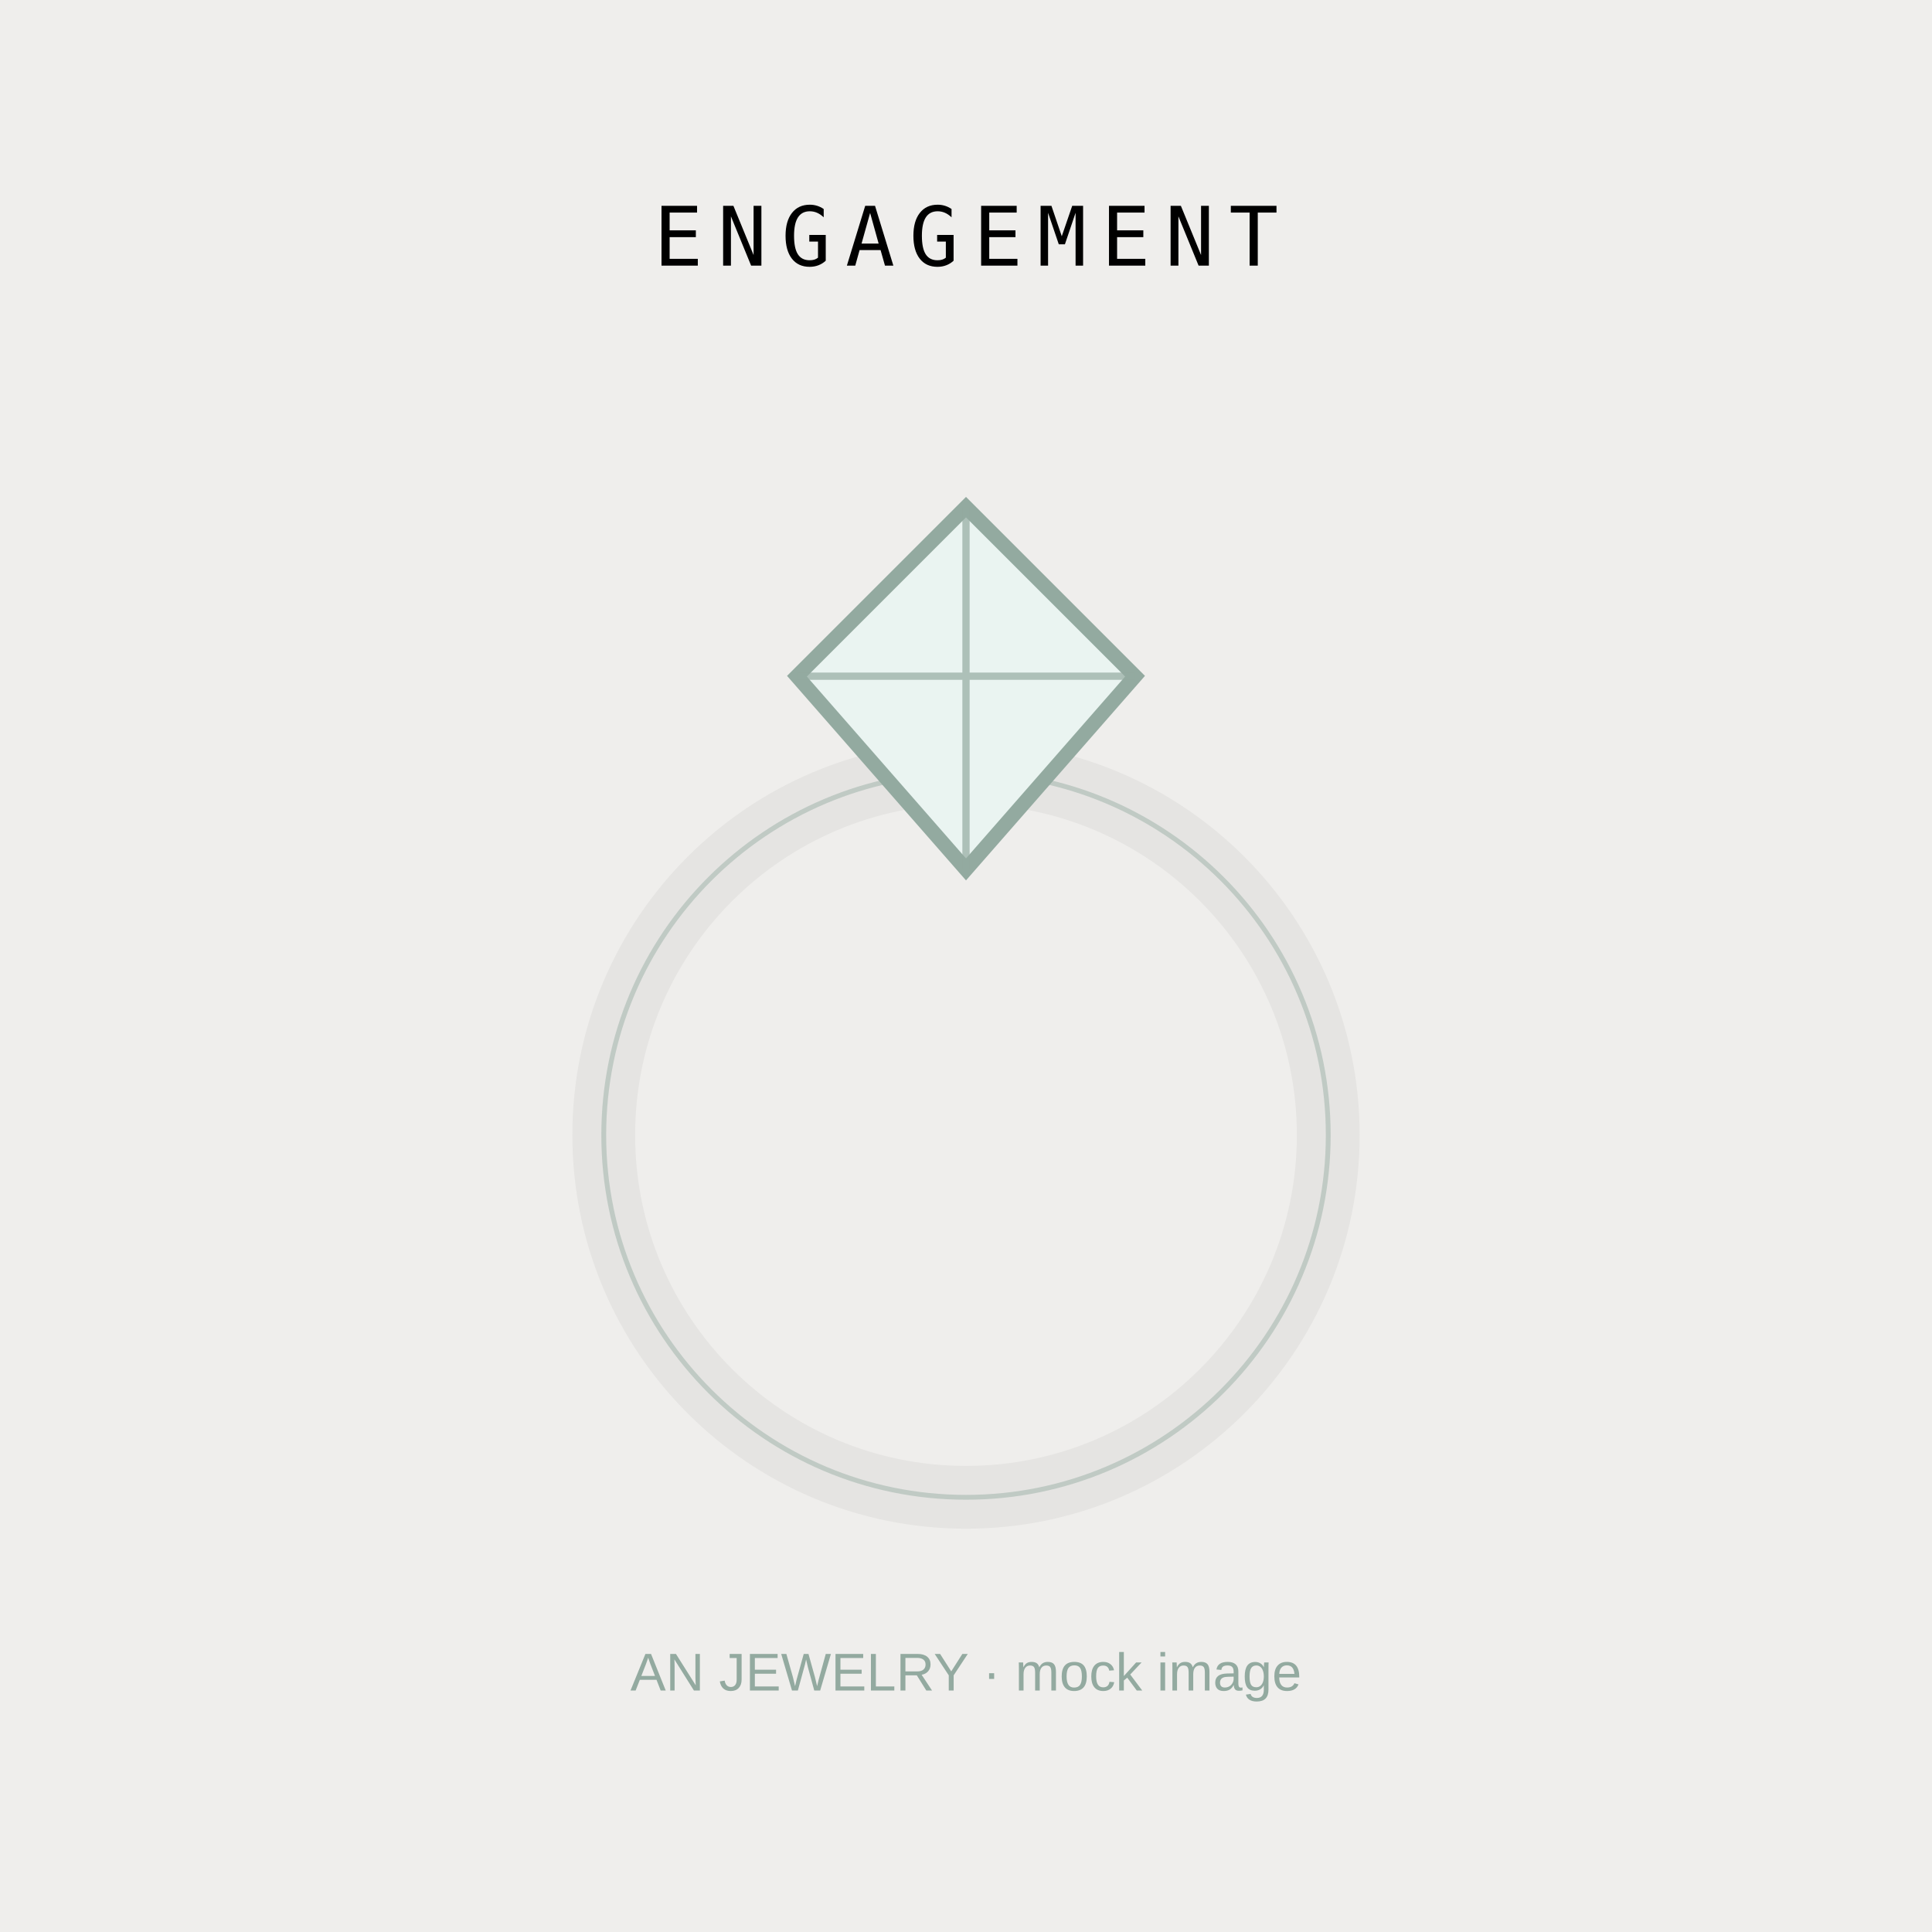
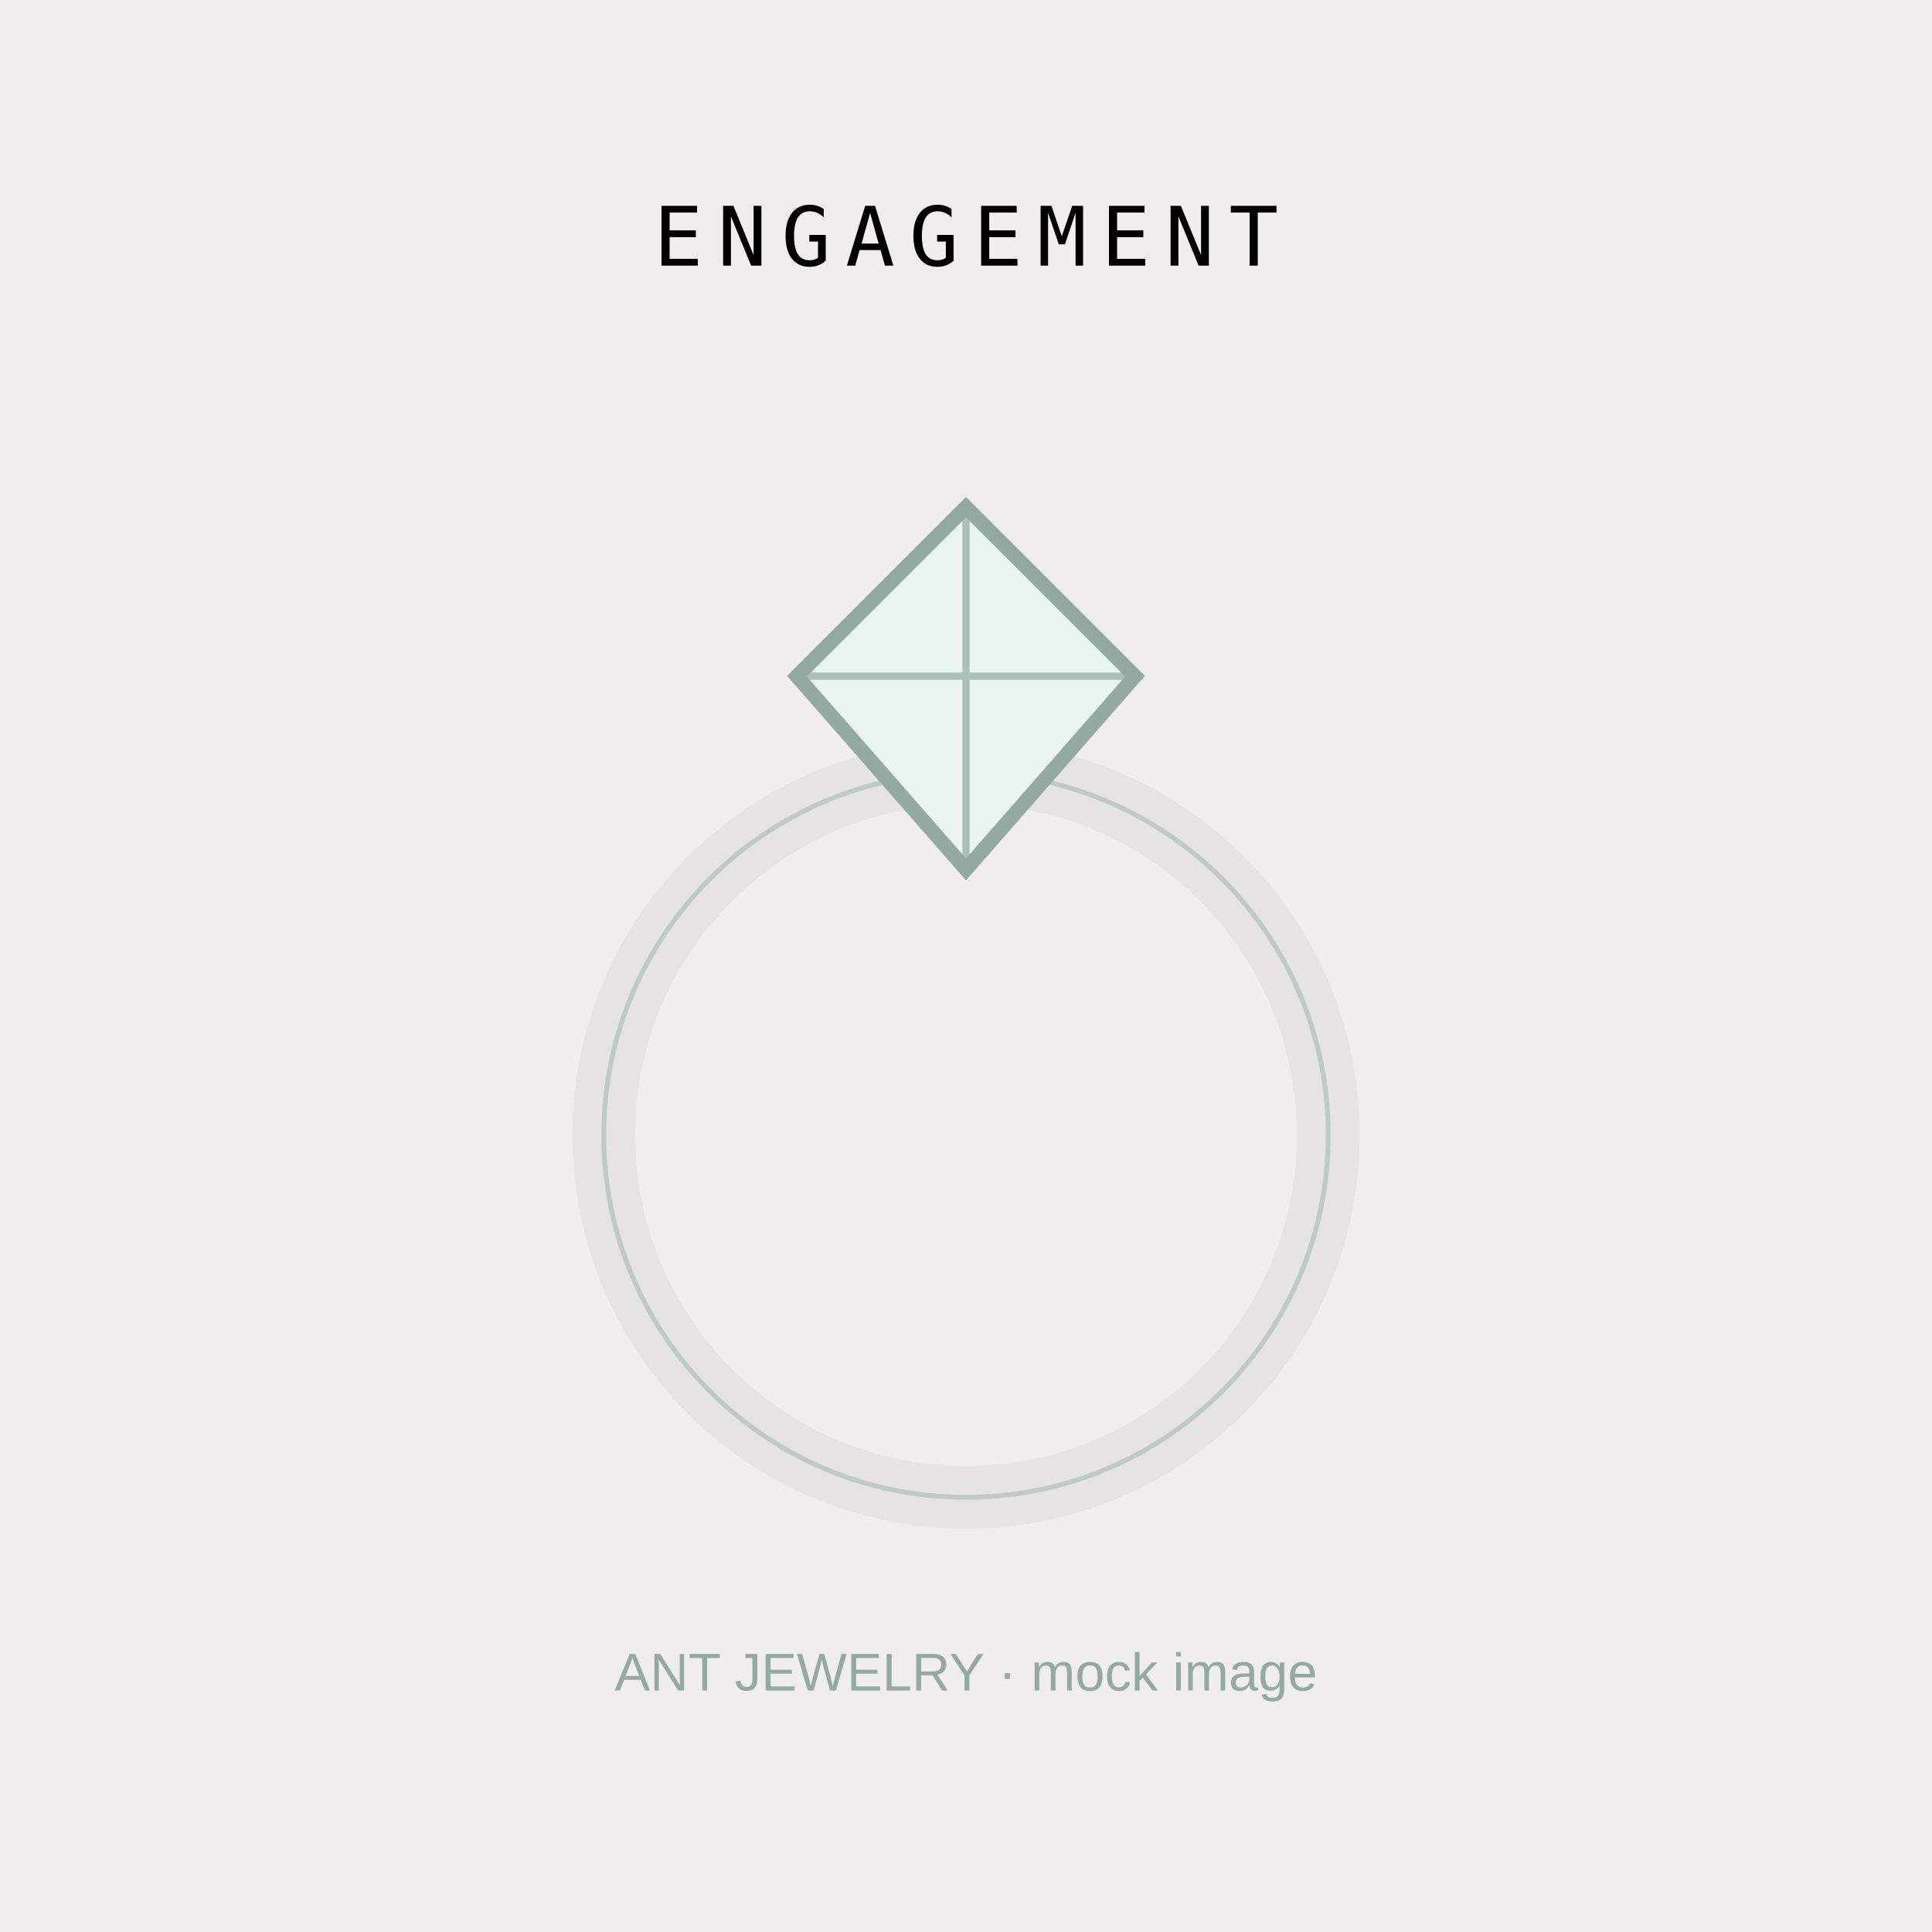
- <svg xmlns="http://www.w3.org/2000/svg" viewBox="0 0 800 800" role="img" aria-label="Nhẫn đính hôn AN JEWELRY - ảnh mock">
+ <svg xmlns="http://www.w3.org/2000/svg" viewBox="0 0 800 800" role="img" aria-label="Nhẫn đính hôn ANT JEWELRY - ảnh mock">
  <rect width="800" height="800" fill="#EFEEEC" />
  <text x="400" y="110" text-anchor="middle" font-family="monospace" font-size="34" letter-spacing="6" fill="#000">ENGAGEMENT</text>
  <circle cx="400" cy="470" r="150" fill="none" stroke="#E5E4E2" stroke-width="26" />
  <circle cx="400" cy="470" r="150" fill="none" stroke="#93AAA0" stroke-width="2" opacity="0.45" />
  <path d="M400 210 L470 280 L400 360 L330 280 Z" fill="#EAF4F1" stroke="#93AAA0" stroke-width="6" />
  <path d="M400 210 L400 360 M330 280 L470 280" stroke="#93AAA0" stroke-width="3" opacity="0.7" />
-   <text x="400" y="700" text-anchor="middle" font-family="Arial, sans-serif" font-size="22" fill="#93AAA0">AN JEWELRY · mock image</text>
+   <text x="400" y="700" text-anchor="middle" font-family="Arial, sans-serif" font-size="22" fill="#93AAA0">ANT JEWELRY · mock image</text>
</svg>
